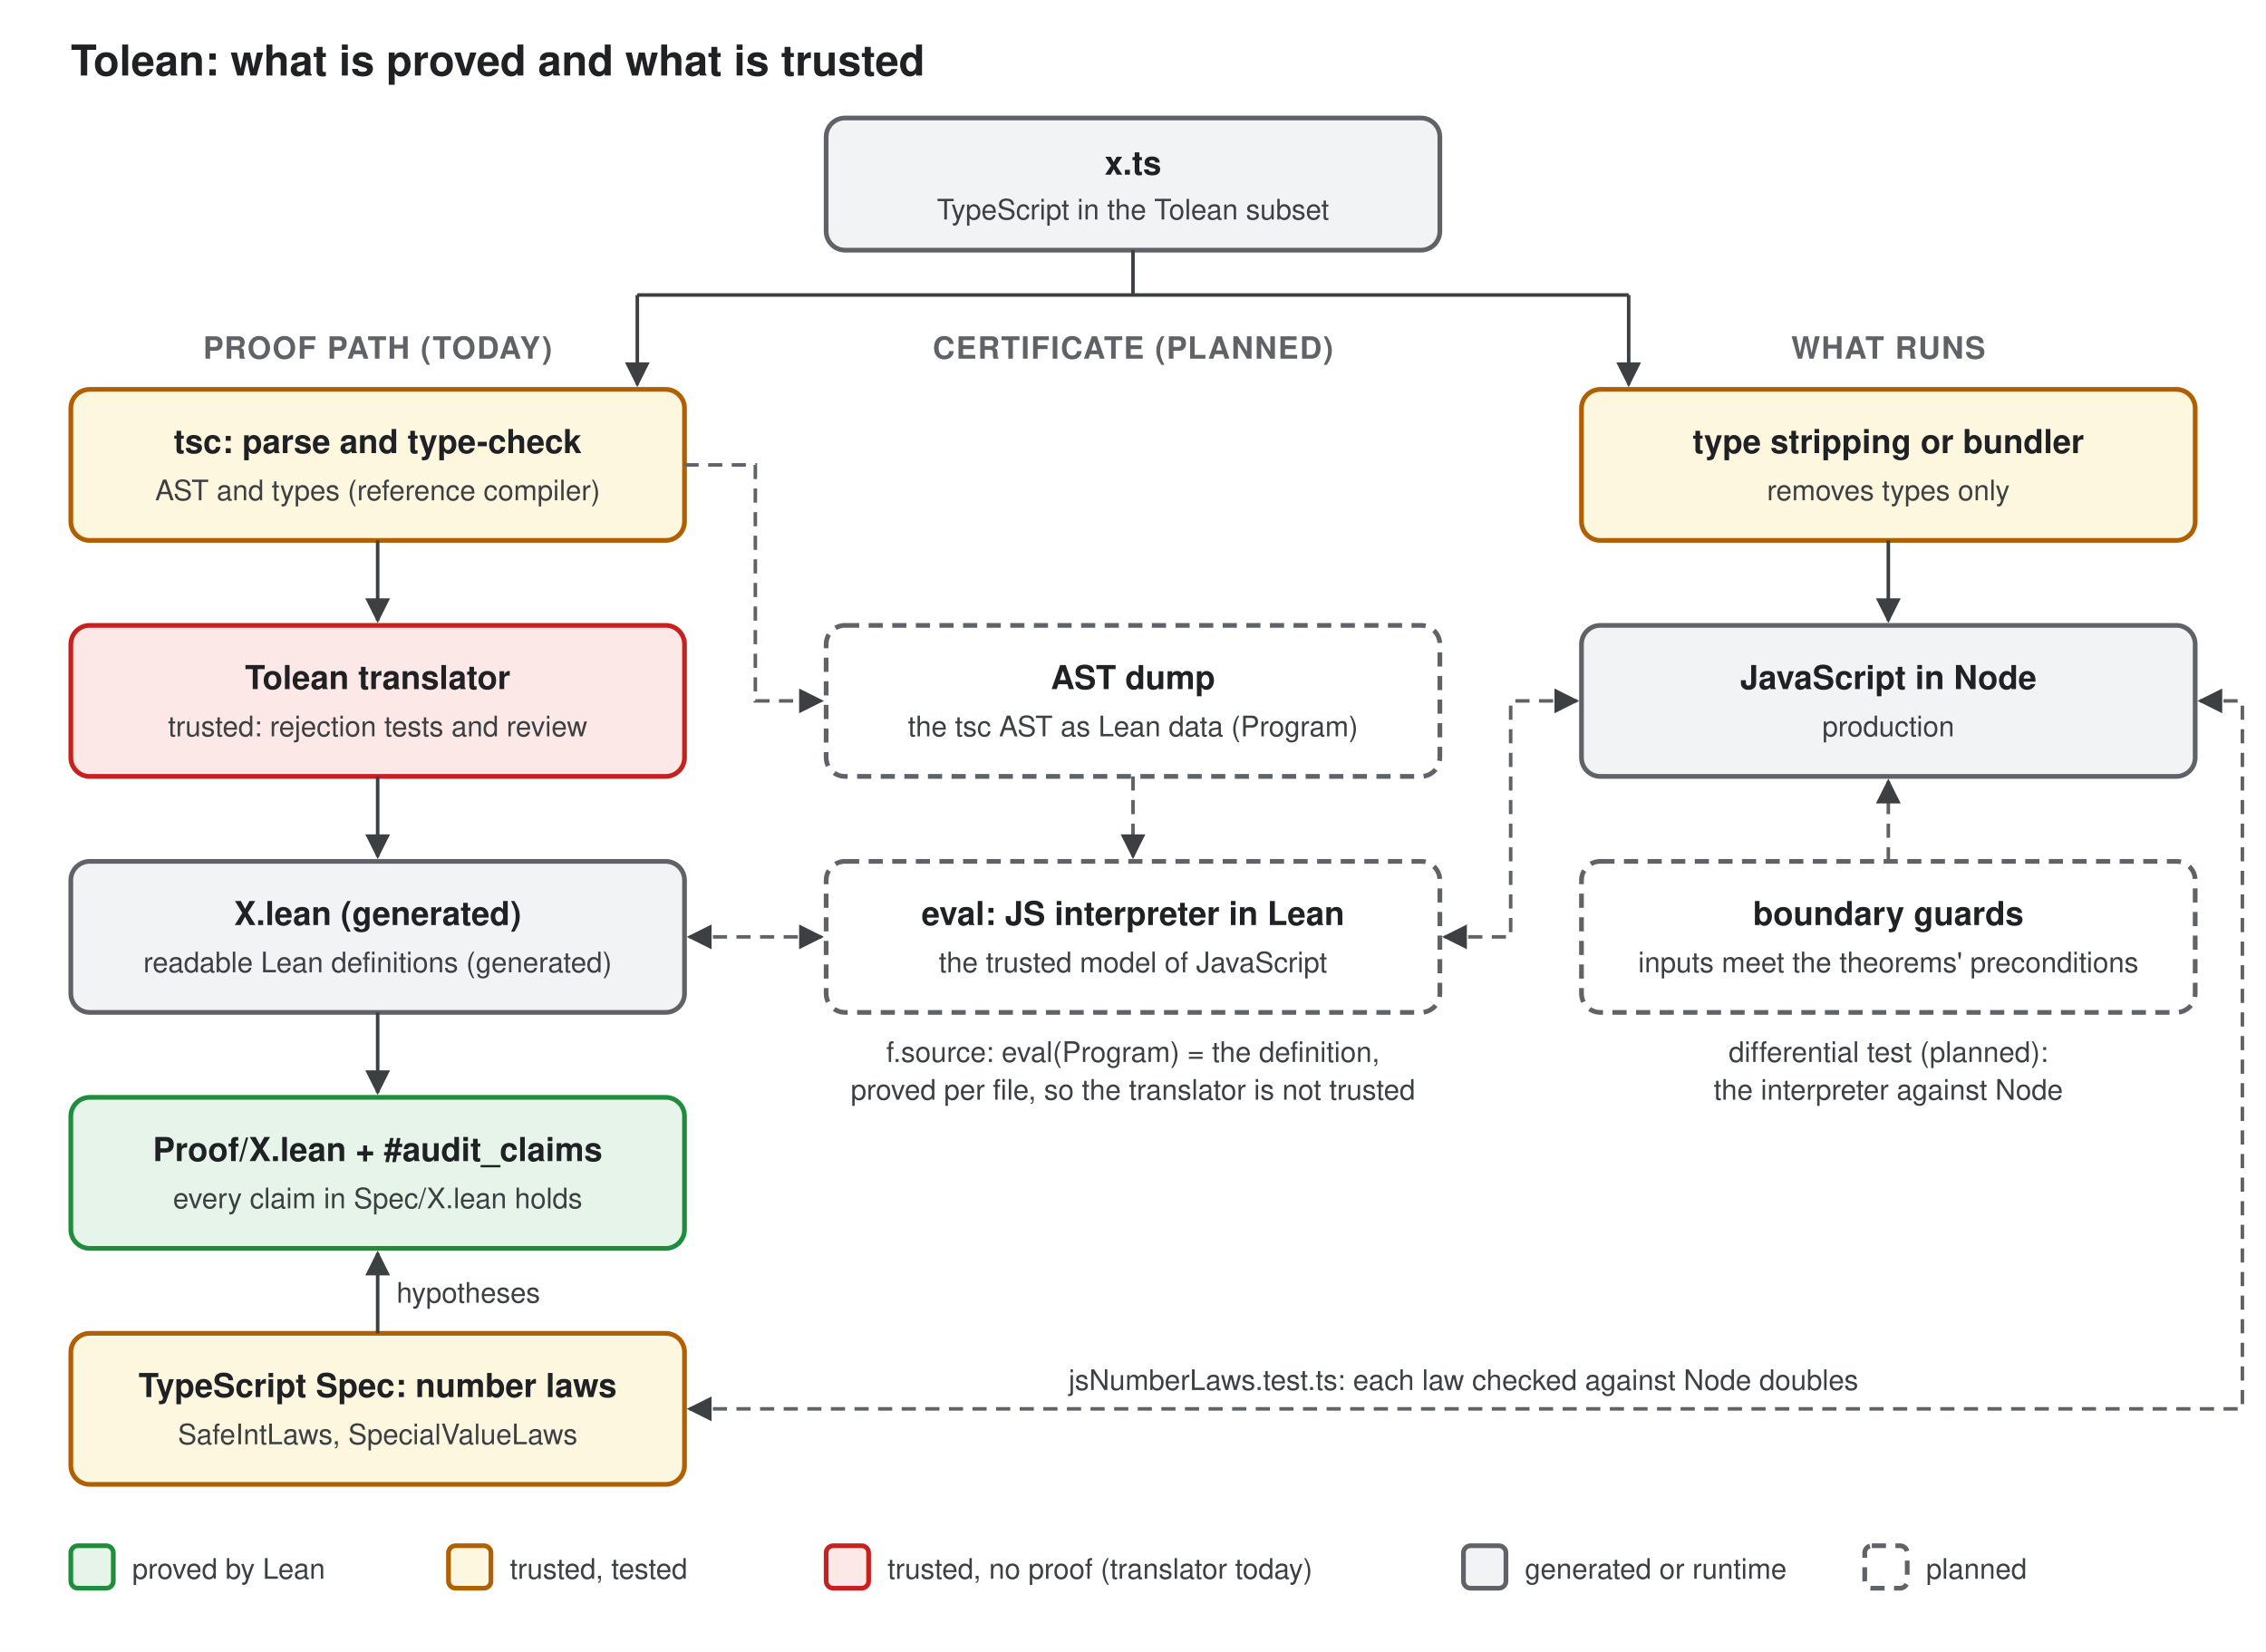
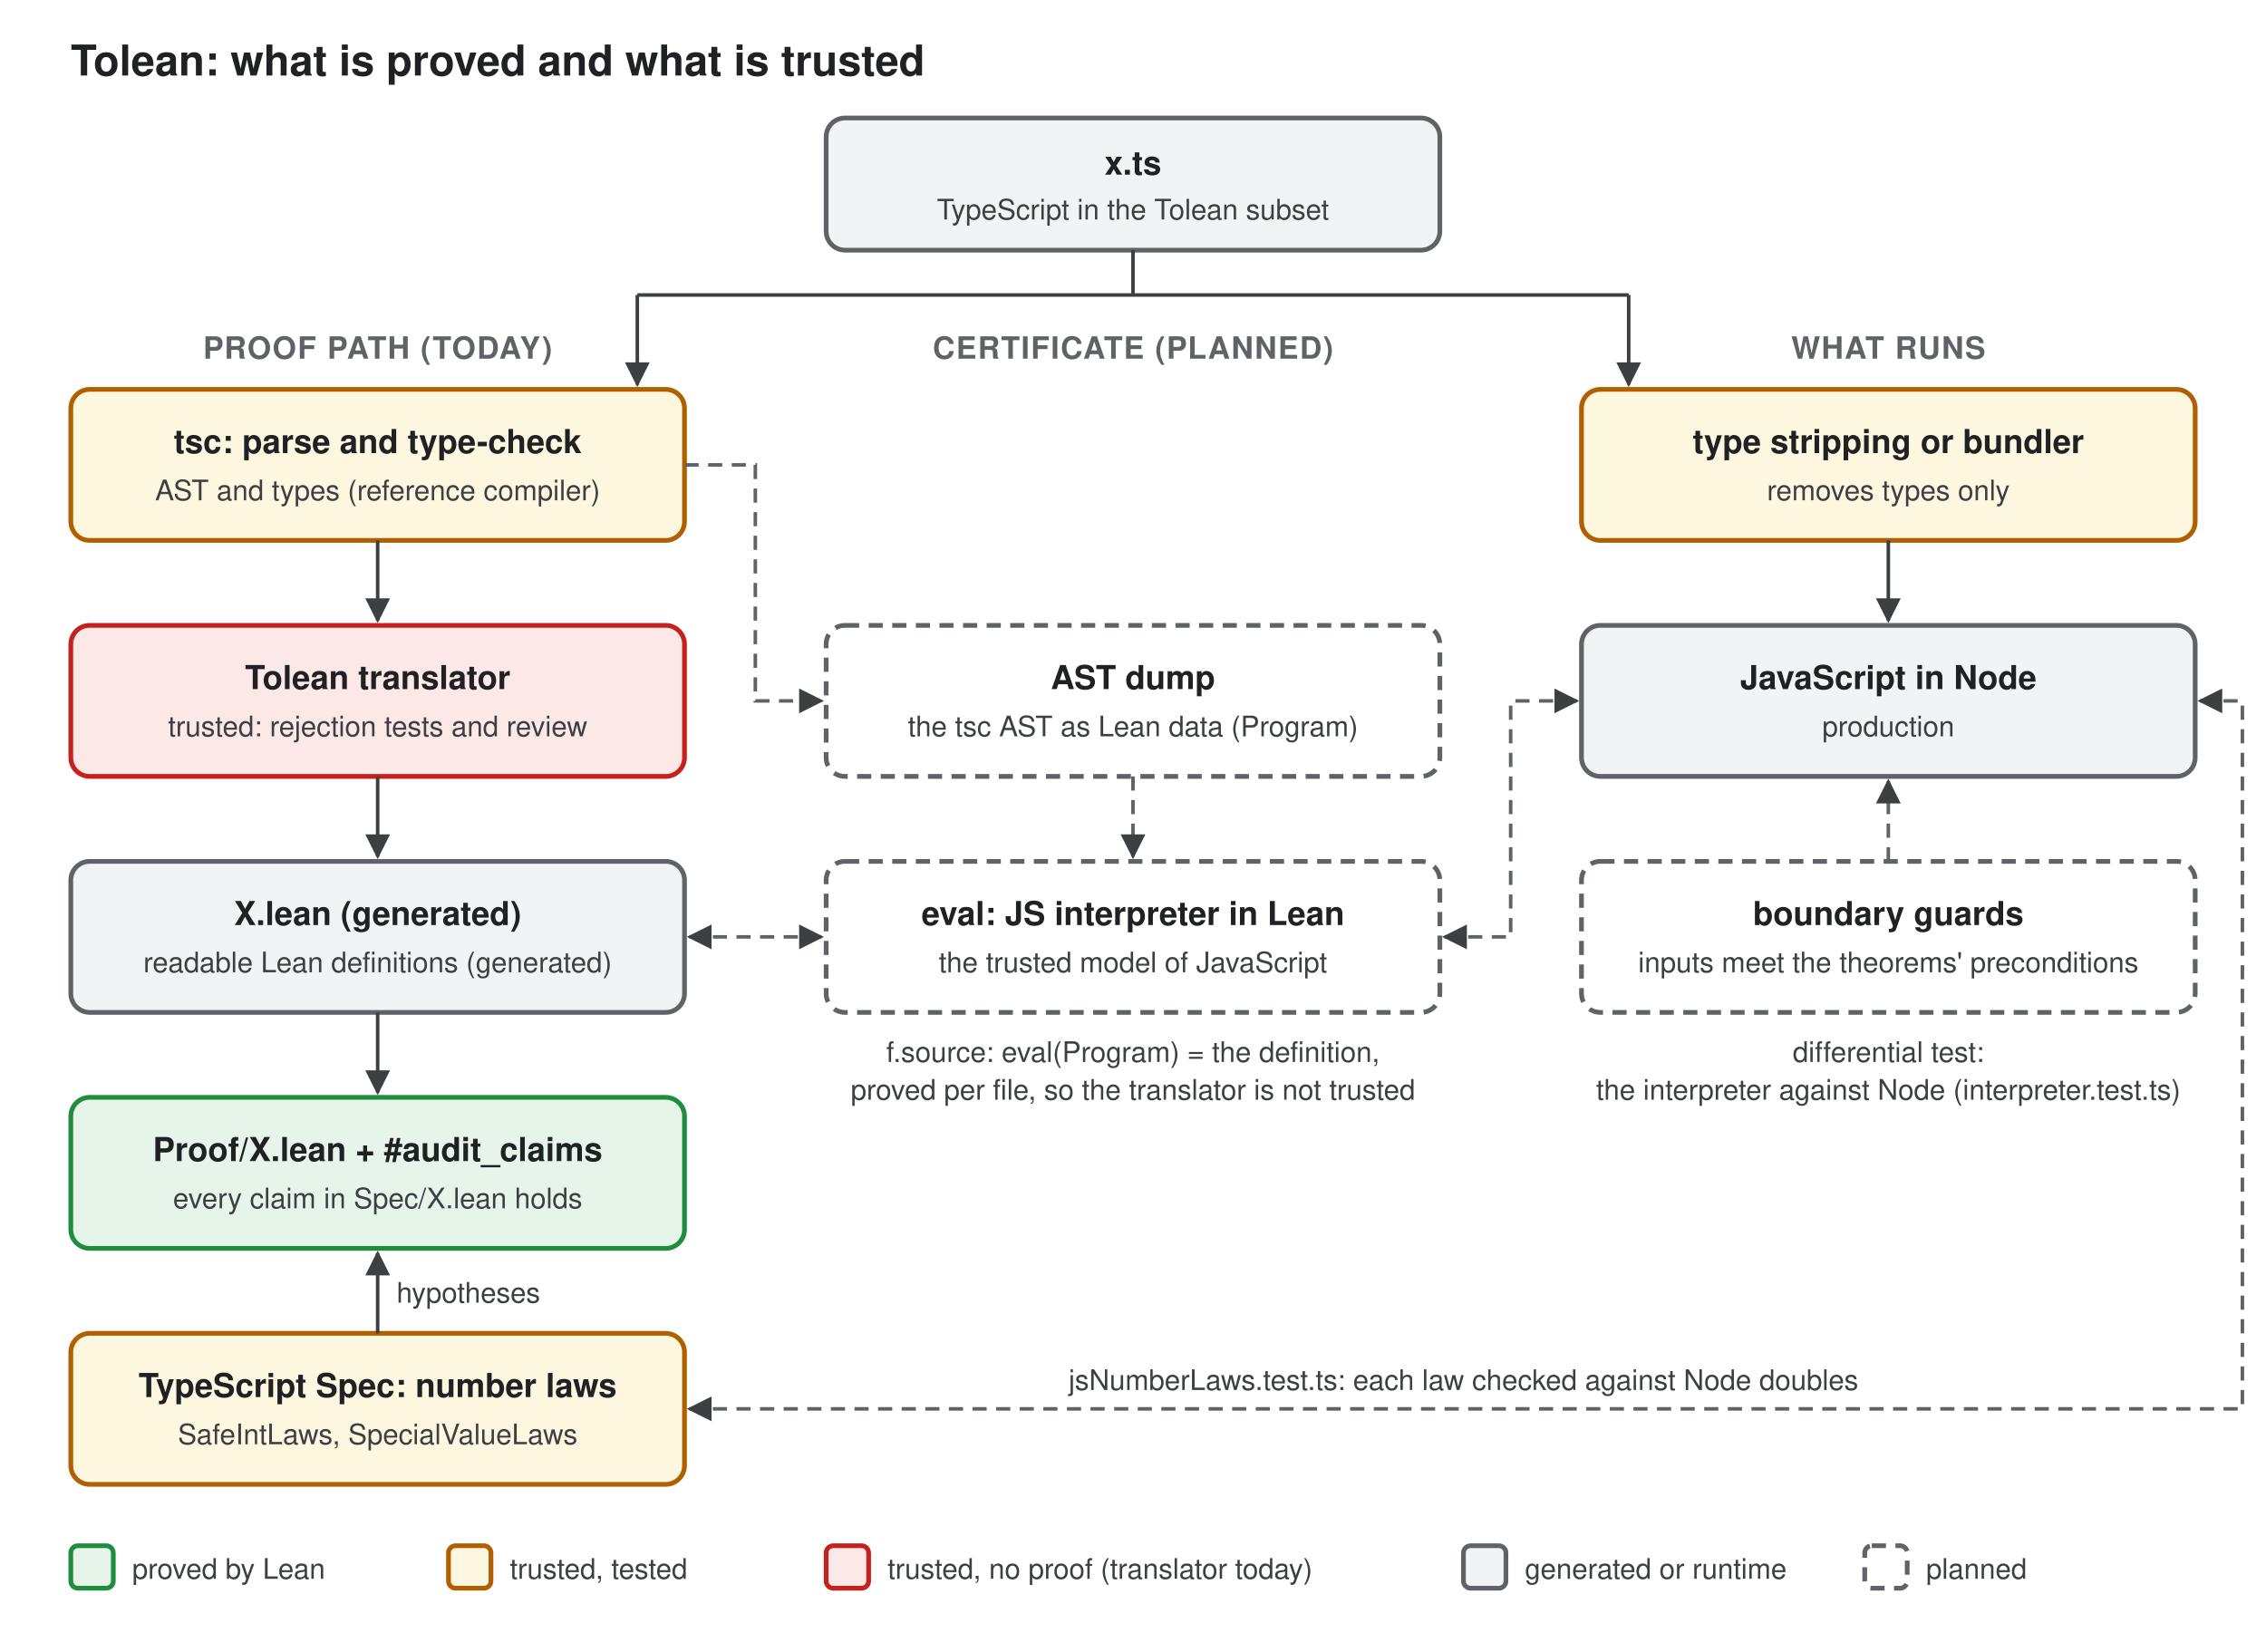
<svg xmlns="http://www.w3.org/2000/svg" width="960" height="700" viewBox="0 0 960 700" font-family="system-ui, -apple-system, 'Segoe UI', Helvetica, Arial, sans-serif" role="img" aria-labelledby="title desc">
  <defs>
    <marker id="arrow" viewBox="0 0 10 10" refX="9" refY="5" markerWidth="7" markerHeight="7" orient="auto-start-reverse">
      <path d="M0,0 L10,5 L0,10 z" fill="#3c4043" />
    </marker>
    <style>
      .title { font-size: 18px; font-weight: 700; fill: #202124; }
      .head { font-size: 13px; font-weight: 700; fill: #5f6368; letter-spacing: 0.04em; }
      .name { font-size: 14px; font-weight: 700; fill: #202124; }
      .sub { font-size: 12px; fill: #3c4043; }
      .note { font-size: 12px; fill: #3c4043; }
      .line { stroke: #3c4043; stroke-width: 1.5; fill: none; }
      .dash { stroke: #5f6368; stroke-width: 1.5; fill: none; stroke-dasharray: 6 4; }
      .proved { fill: #e6f4ea; stroke: #1e8e3e; stroke-width: 2; }
      .tested { fill: #fef7e0; stroke: #b06000; stroke-width: 2; }
      .untested { fill: #fce8e6; stroke: #c5221f; stroke-width: 2; }
      .generated { fill: #f1f3f4; stroke: #5f6368; stroke-width: 2; }
      .planned { fill: #ffffff; stroke: #5f6368; stroke-width: 2; stroke-dasharray: 6 4; }
    </style>
  </defs>
  <rect width="960" height="700" fill="#ffffff" />
  <text x="30" y="32" class="title">Tolean: what is proved and what is trusted</text>
  <rect x="350" y="50" width="260" height="56" rx="8" class="generated" />
  <text x="480" y="74" text-anchor="middle" class="name">x.ts</text>
  <text x="480" y="93" text-anchor="middle" class="sub">TypeScript in the Tolean subset</text>
  <path d="M480,106 V125" class="line" />
  <path d="M270,125 H690" class="line" />
  <path d="M270,125 V163" class="line" marker-end="url(#arrow)" />
  <path d="M690,125 V163" class="line" marker-end="url(#arrow)" />
  <text x="160" y="152" text-anchor="middle" class="head">PROOF PATH (TODAY)</text>
  <text x="480" y="152" text-anchor="middle" class="head">CERTIFICATE (PLANNED)</text>
  <text x="800" y="152" text-anchor="middle" class="head">WHAT RUNS</text>
  <rect x="30" y="165" width="260" height="64" rx="8" class="tested" />
  <text x="160" y="192" text-anchor="middle" class="name">tsc: parse and type-check</text>
  <text x="160" y="212" text-anchor="middle" class="sub">AST and types (reference compiler)</text>
  <path d="M160,229 V263" class="line" marker-end="url(#arrow)" />
  <rect x="30" y="265" width="260" height="64" rx="8" class="untested" />
  <text x="160" y="292" text-anchor="middle" class="name">Tolean translator</text>
  <text x="160" y="312" text-anchor="middle" class="sub">trusted: rejection tests and review</text>
  <path d="M160,329 V363" class="line" marker-end="url(#arrow)" />
  <rect x="30" y="365" width="260" height="64" rx="8" class="generated" />
  <text x="160" y="392" text-anchor="middle" class="name">X.lean (generated)</text>
  <text x="160" y="412" text-anchor="middle" class="sub">readable Lean definitions (generated)</text>
  <path d="M160,429 V463" class="line" marker-end="url(#arrow)" />
  <rect x="30" y="465" width="260" height="64" rx="8" class="proved" />
  <text x="160" y="492" text-anchor="middle" class="name">Proof/X.lean + #audit_claims</text>
  <text x="160" y="512" text-anchor="middle" class="sub">every claim in Spec/X.lean holds</text>
  <rect x="30" y="565" width="260" height="64" rx="8" class="tested" />
  <text x="160" y="592" text-anchor="middle" class="name">TypeScript Spec: number laws</text>
  <text x="160" y="612" text-anchor="middle" class="sub">SafeIntLaws, SpecialValueLaws</text>
  <path d="M160,565 V531" class="line" marker-end="url(#arrow)" />
  <text x="168" y="552" class="note">hypotheses</text>
  <path d="M290,197 H320 V297 H348" class="dash" marker-end="url(#arrow)" />
  <rect x="350" y="265" width="260" height="64" rx="8" class="planned" />
  <text x="480" y="292" text-anchor="middle" class="name">AST dump</text>
  <text x="480" y="312" text-anchor="middle" class="sub">the tsc AST as Lean data (Program)</text>
  <path d="M480,329 V363" class="dash" marker-end="url(#arrow)" />
  <rect x="350" y="365" width="260" height="64" rx="8" class="planned" />
  <text x="480" y="392" text-anchor="middle" class="name">eval: JS interpreter in Lean</text>
  <text x="480" y="412" text-anchor="middle" class="sub">the trusted model of JavaScript</text>
  <path d="M292,397 H348" class="dash" marker-start="url(#arrow)" marker-end="url(#arrow)" />
  <text x="480" y="450" text-anchor="middle" class="note">f.source: eval(Program) = the definition,</text>
  <text x="480" y="466" text-anchor="middle" class="note">proved per file, so the translator is not trusted</text>
  <rect x="670" y="165" width="260" height="64" rx="8" class="tested" />
  <text x="800" y="192" text-anchor="middle" class="name">type stripping or bundler</text>
  <text x="800" y="212" text-anchor="middle" class="sub">removes types only</text>
  <path d="M800,229 V263" class="line" marker-end="url(#arrow)" />
  <rect x="670" y="265" width="260" height="64" rx="8" class="generated" />
  <text x="800" y="292" text-anchor="middle" class="name">JavaScript in Node</text>
  <text x="800" y="312" text-anchor="middle" class="sub">production</text>
  <rect x="670" y="365" width="260" height="64" rx="8" class="planned" />
  <text x="800" y="392" text-anchor="middle" class="name">boundary guards</text>
  <text x="800" y="412" text-anchor="middle" class="sub">inputs meet the theorems' preconditions</text>
  <path d="M800,365 V331" class="dash" marker-end="url(#arrow)" />
  <path d="M668,297 H640 V397 H612" class="dash" marker-start="url(#arrow)" marker-end="url(#arrow)" />
-   <text x="800" y="450" text-anchor="middle" class="note">differential test (planned):</text>
-   <text x="800" y="466" text-anchor="middle" class="note">the interpreter against Node</text>
+   <text x="800" y="450" text-anchor="middle" class="note">differential test:</text>
+   <text x="800" y="466" text-anchor="middle" class="note">the interpreter against Node (interpreter.test.ts)</text>
  <path d="M292,597 H950 V297 H932" class="dash" marker-start="url(#arrow)" marker-end="url(#arrow)" />
  <text x="620" y="589" text-anchor="middle" class="note">jsNumberLaws.test.ts: each law checked against Node doubles</text>
  <rect x="30" y="655" width="18" height="18" rx="3" class="proved" />
  <text x="56" y="669" class="sub">proved by Lean</text>
  <rect x="190" y="655" width="18" height="18" rx="3" class="tested" />
  <text x="216" y="669" class="sub">trusted, tested</text>
  <rect x="350" y="655" width="18" height="18" rx="3" class="untested" />
  <text x="376" y="669" class="sub">trusted, no proof (translator today)</text>
  <rect x="620" y="655" width="18" height="18" rx="3" class="generated" />
  <text x="646" y="669" class="sub">generated or runtime</text>
  <rect x="790" y="655" width="18" height="18" rx="3" class="planned" />
  <text x="816" y="669" class="sub">planned</text>
</svg>
